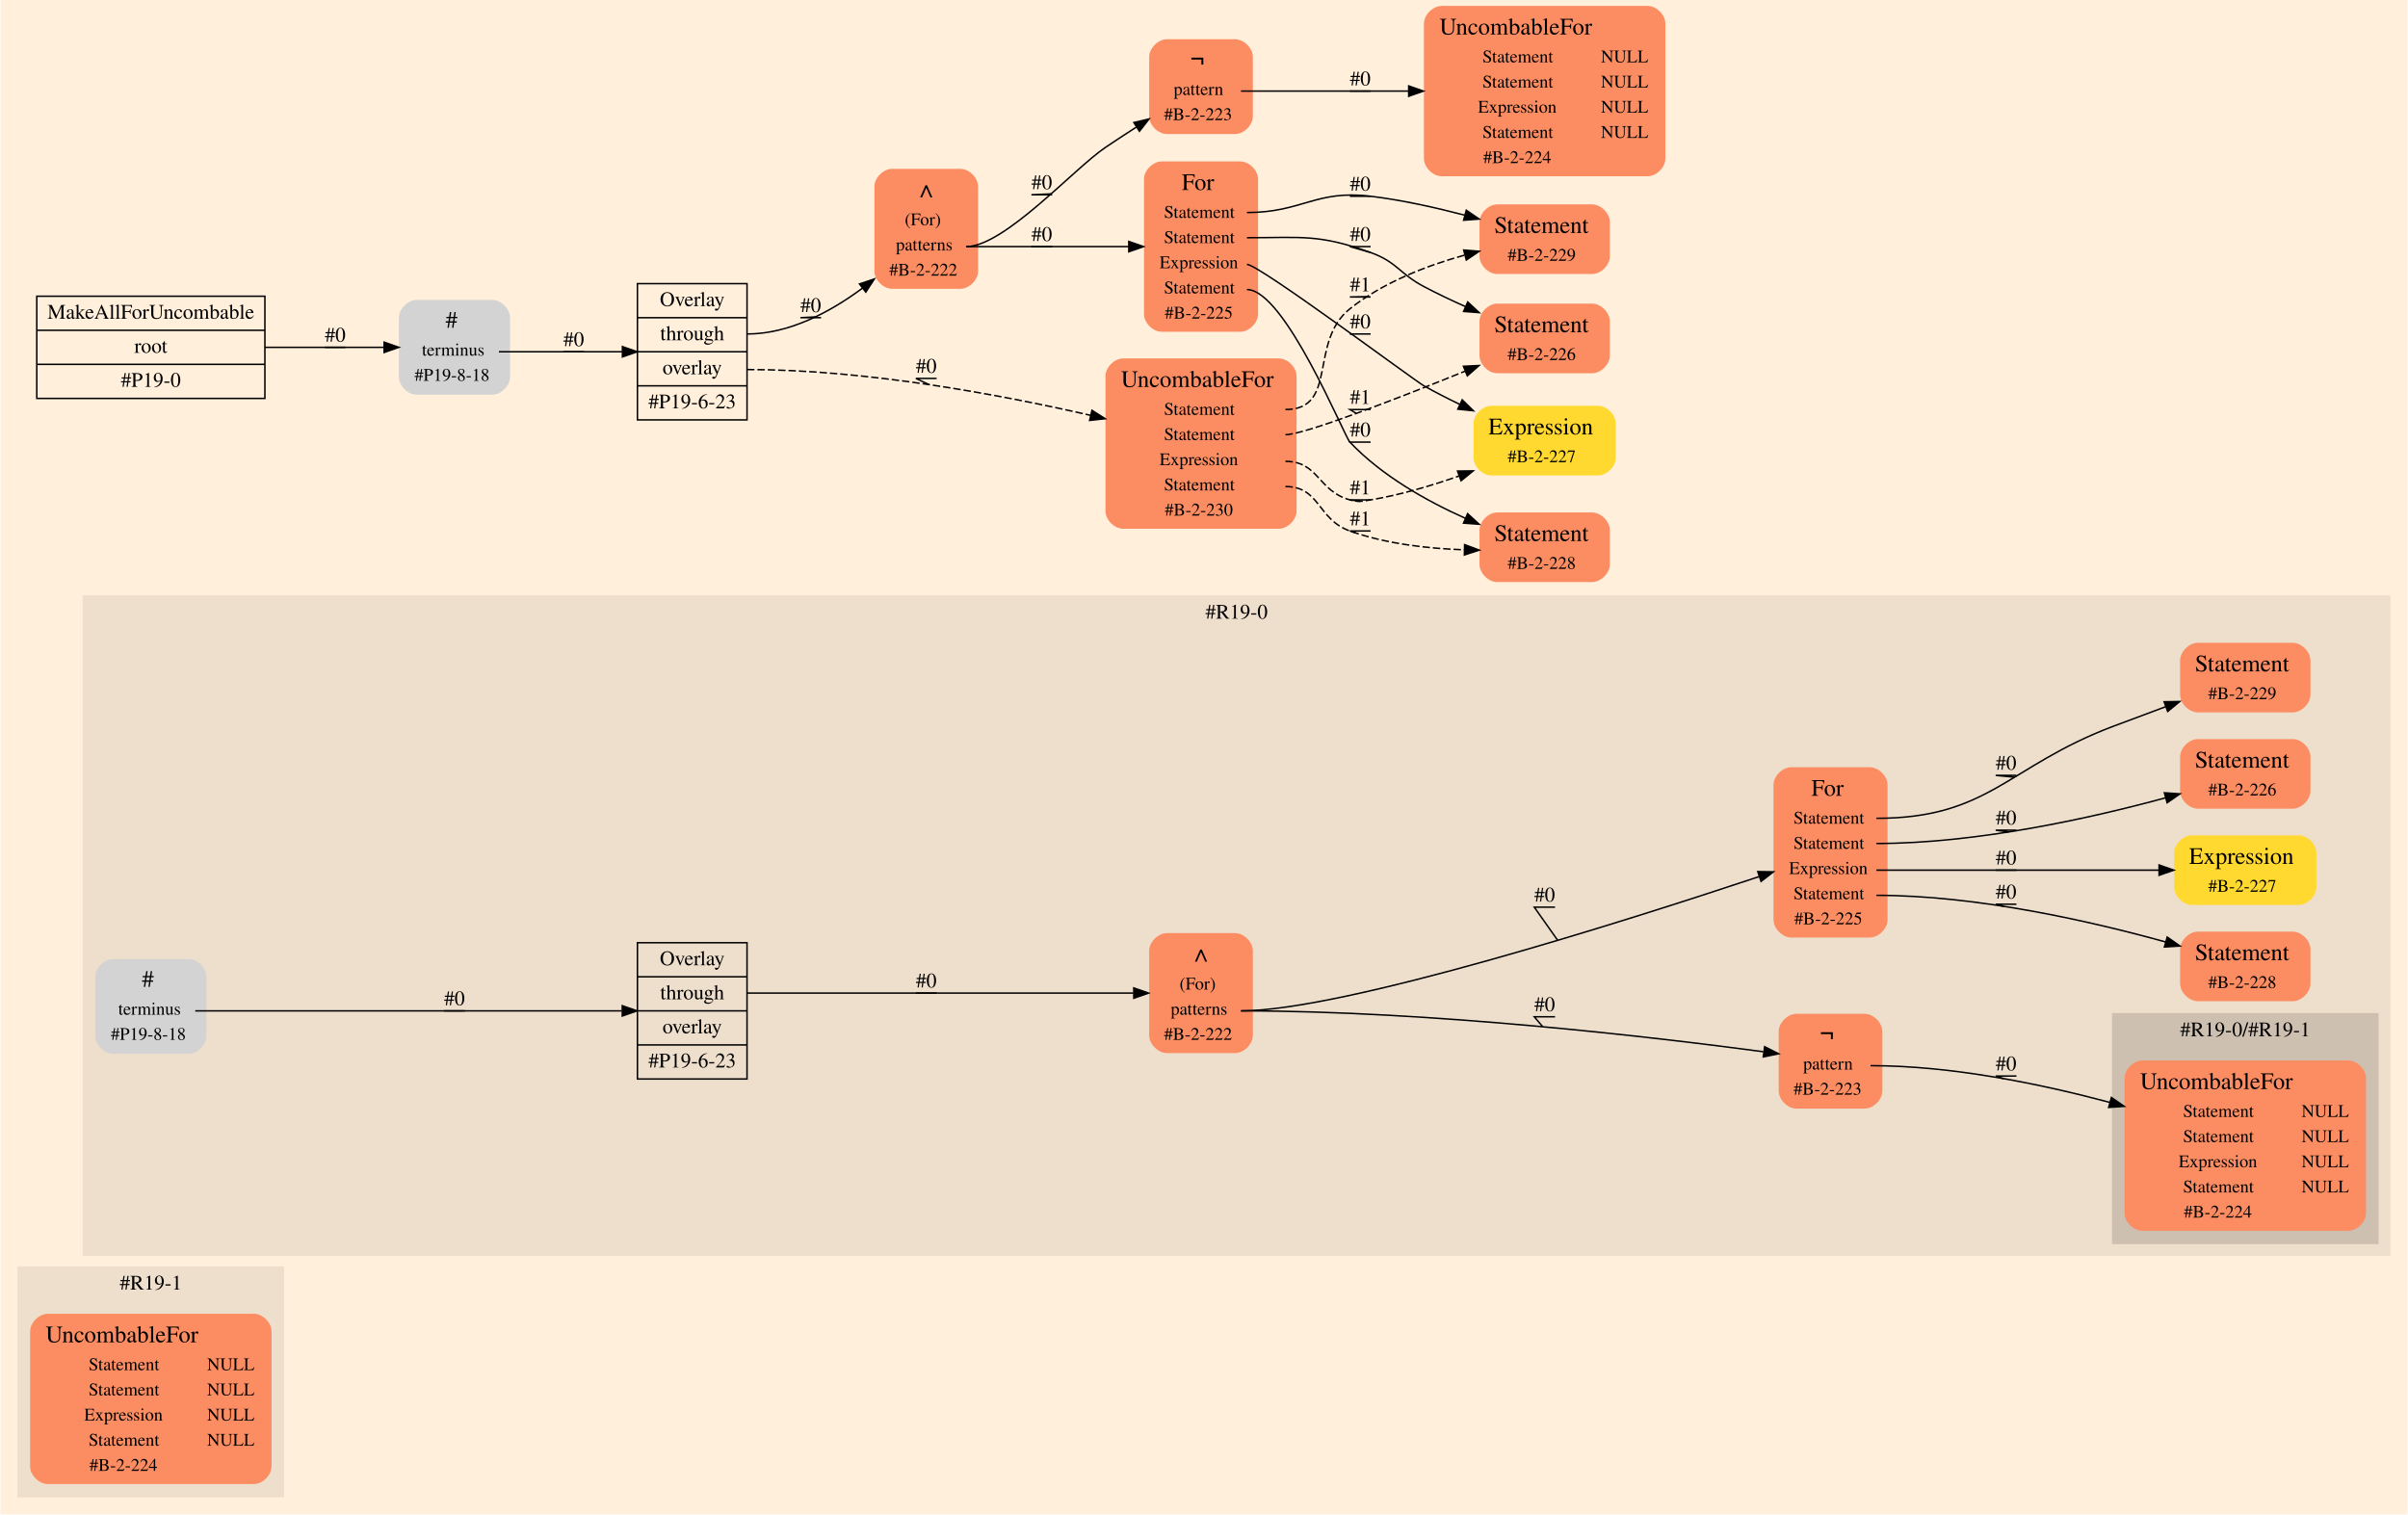
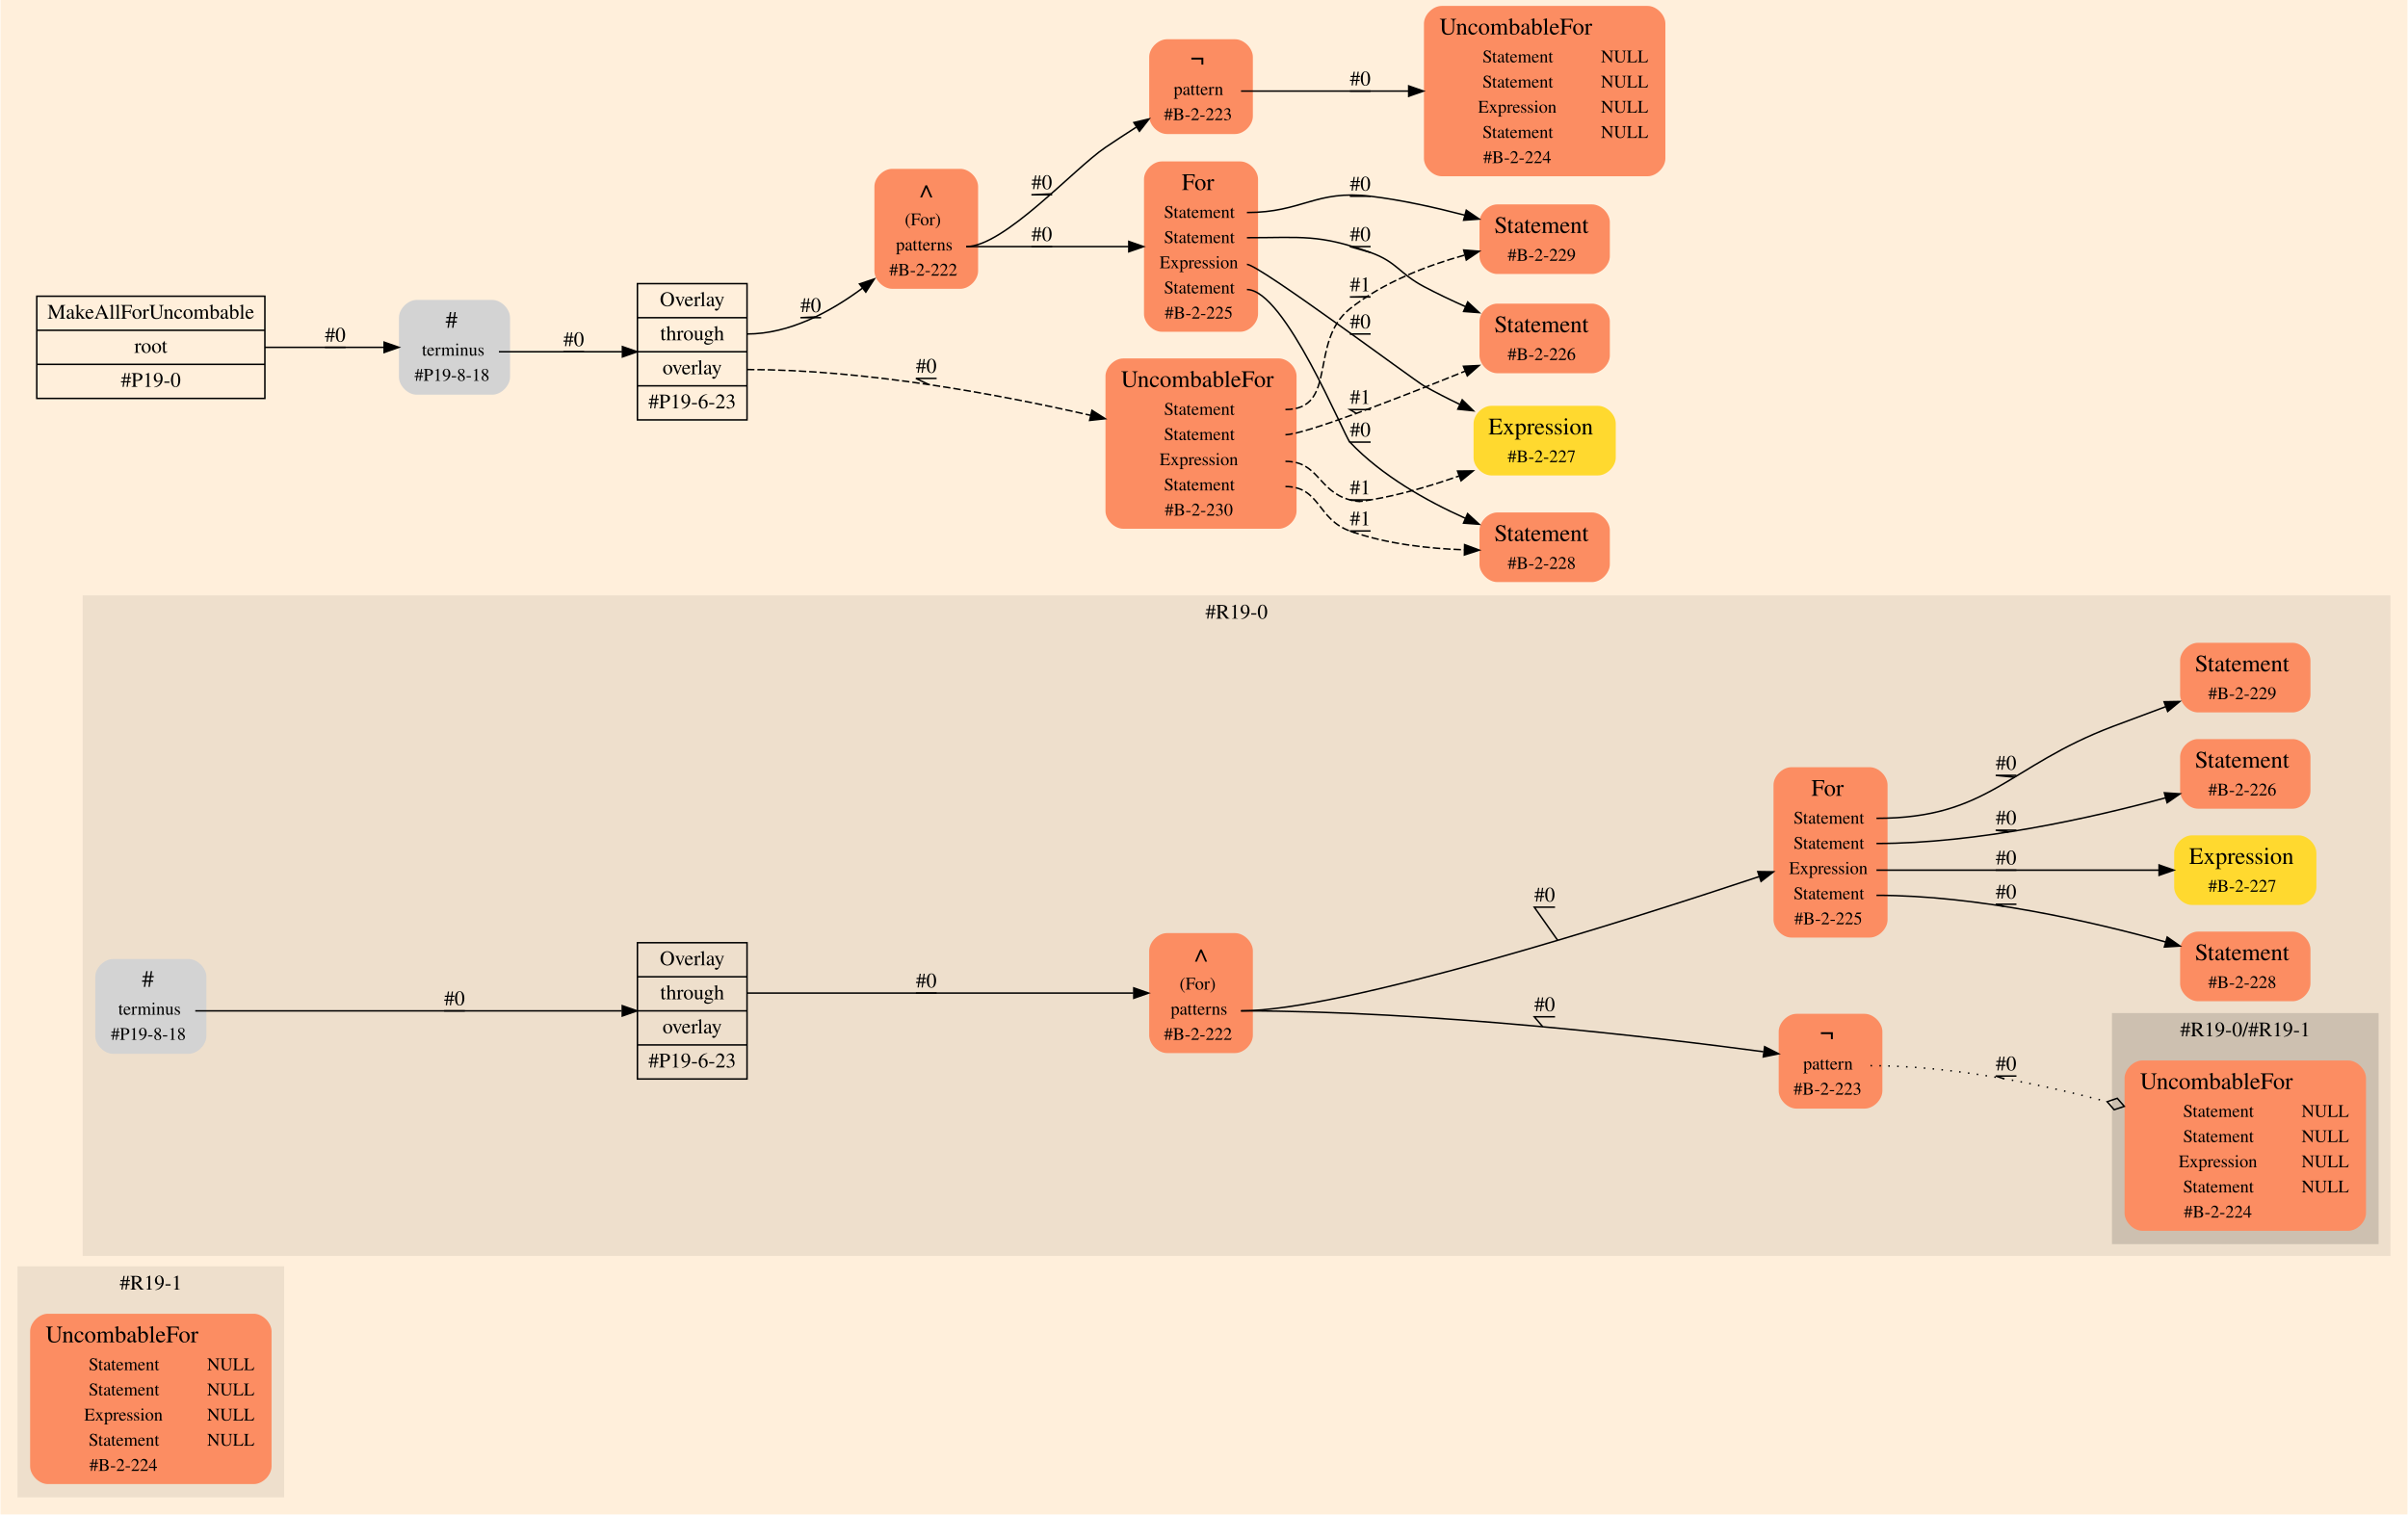
<svg xmlns="http://www.w3.org/2000/svg" width="1008pt" height="634pt" viewBox="0.00 0.00 1008.00 634.26">
  <g id="graph0" class="graph" transform="scale(.6203 .6203) rotate(0) translate(4 1018.5)">
    <polygon fill="#ffefdb" stroke="transparent" points="-4,4 -4,-1018.5 1621,-1018.5 1621,4 -4,4" />
    <g id="clust1" class="cluster">
      <polygon fill="#eedfcc" stroke="#eedfcc" points="8,-8 8,-163 187,-163 187,-8 8,-8" />
      <text text-anchor="middle" x="97.5" y="-147.8" font-family="Times,serif" font-size="14.00" fill="#000000">#R19-1</text>
    </g>
    <g id="clust2" class="cluster">
      <polygon fill="#eedfcc" stroke="#eedfcc" points="52,-171 52,-616 1609,-616 1609,-171 52,-171" />
      <text text-anchor="middle" x="830.5" y="-600.8" font-family="Times,serif" font-size="14.00" fill="#000000">#R19-0</text>
    </g>
    <g id="clust3" class="cluster">
      <polygon fill="#cdc0b0" stroke="#cdc0b0" points="1422,-179 1422,-334 1601,-334 1601,-179 1422,-179" />
      <text text-anchor="middle" x="1511.5" y="-318.8" font-family="Times,serif" font-size="14.00" fill="#000000">#R19-0/#R19-1</text>
    </g>
    <g id="node1" class="node">
      <path fill="#fc8d62" stroke="transparent" d="M167,-131.5C167,-131.5 28,-131.5 28,-131.5 22,-131.5 16,-125.5 16,-119.5 16,-119.5 16,-28.5 16,-28.5 16,-22.5 22,-16.5 28,-16.5 28,-16.5 167,-16.5 167,-16.5 173,-16.5 179,-22.5 179,-28.5 179,-28.5 179,-119.5 179,-119.5 179,-125.5 173,-131.5 167,-131.5" />
      <text text-anchor="start" x="26.5" y="-112.2" font-family="Times,serif" font-size="16.00" fill="#000000">UncombableFor</text>
      <text text-anchor="start" x="55.5" y="-93.4" font-family="Times,serif" font-size="12.00" fill="#000000">Statement</text>
      <text text-anchor="start" x="135.5" y="-93.4" font-family="Times,serif" font-size="12.00" fill="#000000">NULL</text>
      <text text-anchor="start" x="55.5" y="-76.4" font-family="Times,serif" font-size="12.00" fill="#000000">Statement</text>
      <text text-anchor="start" x="135.5" y="-76.4" font-family="Times,serif" font-size="12.00" fill="#000000">NULL</text>
      <text text-anchor="start" x="52.5" y="-59.4" font-family="Times,serif" font-size="12.00" fill="#000000">Expression</text>
      <text text-anchor="start" x="135.5" y="-59.4" font-family="Times,serif" font-size="12.00" fill="#000000">NULL</text>
      <text text-anchor="start" x="55.5" y="-42.4" font-family="Times,serif" font-size="12.00" fill="#000000">Statement</text>
      <text text-anchor="start" x="135.5" y="-42.4" font-family="Times,serif" font-size="12.00" fill="#000000">NULL</text>
      <text text-anchor="start" x="56" y="-25.4" font-family="Times,serif" font-size="12.00" fill="#000000">#B-2-224</text>
    </g>
    <g id="node2" class="node">
      <path fill="#ffd92f" stroke="transparent" d="M1547.5,-454.5C1547.5,-454.5 1475.5,-454.5 1475.5,-454.5 1469.5,-454.5 1463.5,-448.5 1463.5,-442.5 1463.5,-442.5 1463.5,-419.5 1463.5,-419.5 1463.5,-413.5 1469.5,-407.5 1475.5,-407.5 1475.5,-407.5 1547.5,-407.5 1547.5,-407.5 1553.5,-407.5 1559.5,-413.5 1559.5,-419.5 1559.5,-419.5 1559.5,-442.5 1559.5,-442.5 1559.5,-448.5 1553.5,-454.5 1547.5,-454.5" />
      <text text-anchor="start" x="1473.5" y="-435.2" font-family="Times,serif" font-size="16.00" fill="#000000">Expression</text>
      <text text-anchor="start" x="1486.5" y="-416.4" font-family="Times,serif" font-size="12.00" fill="#000000">#B-2-227</text>
    </g>
    <g id="node3" class="node">
      <path fill="#fc8d62" stroke="transparent" d="M1543.5,-519.5C1543.5,-519.5 1479.5,-519.5 1479.5,-519.5 1473.5,-519.5 1467.5,-513.5 1467.5,-507.5 1467.5,-507.5 1467.5,-484.5 1467.5,-484.5 1467.5,-478.5 1473.5,-472.5 1479.5,-472.5 1479.5,-472.5 1543.5,-472.5 1543.5,-472.5 1549.5,-472.5 1555.5,-478.5 1555.5,-484.5 1555.5,-484.5 1555.5,-507.5 1555.5,-507.5 1555.5,-513.5 1549.5,-519.5 1543.5,-519.5" />
      <text text-anchor="start" x="1477.5" y="-500.2" font-family="Times,serif" font-size="16.00" fill="#000000">Statement</text>
      <text text-anchor="start" x="1486.5" y="-481.4" font-family="Times,serif" font-size="12.00" fill="#000000">#B-2-226</text>
    </g>
    <g id="node4" class="node">
      <path fill="#fc8d62" stroke="transparent" d="M1543.5,-389.5C1543.5,-389.5 1479.5,-389.5 1479.5,-389.5 1473.5,-389.5 1467.5,-383.5 1467.5,-377.5 1467.5,-377.5 1467.5,-354.5 1467.5,-354.5 1467.5,-348.5 1473.5,-342.5 1479.5,-342.5 1479.5,-342.5 1543.5,-342.5 1543.5,-342.5 1549.5,-342.5 1555.5,-348.5 1555.5,-354.5 1555.5,-354.5 1555.5,-377.5 1555.5,-377.5 1555.5,-383.5 1549.5,-389.5 1543.5,-389.5" />
      <text text-anchor="start" x="1477.5" y="-370.2" font-family="Times,serif" font-size="16.00" fill="#000000">Statement</text>
      <text text-anchor="start" x="1486.5" y="-351.4" font-family="Times,serif" font-size="12.00" fill="#000000">#B-2-228</text>
    </g>
    <g id="node5" class="node">
      <path fill="#d3d3d3" stroke="transparent" d="M123,-371C123,-371 72,-371 72,-371 66,-371 60,-365 60,-359 60,-359 60,-319 60,-319 60,-313 66,-307 72,-307 72,-307 123,-307 123,-307 129,-307 135,-313 135,-319 135,-319 135,-359 135,-359 135,-365 129,-371 123,-371" />
      <text text-anchor="start" x="91.5" y="-352.2" font-family="Times,serif" font-size="16.00" fill="#000000">#</text>
      <text text-anchor="start" x="75.5" y="-333.4" font-family="Times,serif" font-size="12.00" fill="#000000">terminus</text>
      <text text-anchor="start" x="70.5" y="-316.4" font-family="Times,serif" font-size="12.00" fill="#000000">#P19-8-18</text>
    </g>
    <g id="node6" class="node">
      <polygon fill="#eedfcc" stroke="#000000" points="426,-290 426,-382 500,-382 500,-290 426,-290" />
      <text text-anchor="middle" x="463" y="-366.8" font-family="Times,serif" font-size="14.00" fill="#000000">Overlay</text>
      <polyline fill="none" stroke="#000000" points="426,-359 500,-359 " />
      <text text-anchor="middle" x="463" y="-343.8" font-family="Times,serif" font-size="14.00" fill="#000000">through</text>
      <polyline fill="none" stroke="#000000" points="426,-336 500,-336 " />
      <text text-anchor="middle" x="463" y="-320.8" font-family="Times,serif" font-size="14.00" fill="#000000">overlay</text>
      <polyline fill="none" stroke="#000000" points="426,-313 500,-313 " />
      <text text-anchor="middle" x="463" y="-297.8" font-family="Times,serif" font-size="14.00" fill="#000000">#P19-6-23</text>
    </g>
    <g id="edge16" class="edge">
      <path fill="none" stroke="#000000" d="M127.5,-336C230.125,-336 350.409,-336 415.432,-336" />
      <polygon fill="#000000" stroke="#000000" points="415.765,-339.5 425.765,-336 415.765,-332.5 415.765,-339.5" />
      <text text-anchor="middle" x="302.5" y="-339.8" font-family="Times,serif" font-size="14.00" fill="#000000">#0</text>
      <polyline fill="none" stroke="#000000" points="309.5,-336 295.5,-336 302.714,-336 " />
    </g>
    <g id="node7" class="node">
      <path fill="#fc8d62" stroke="transparent" d="M829.5,-388.5C829.5,-388.5 783.5,-388.5 783.5,-388.5 777.5,-388.5 771.5,-382.5 771.5,-376.5 771.5,-376.5 771.5,-319.5 771.5,-319.5 771.5,-313.5 777.5,-307.5 783.5,-307.5 783.5,-307.5 829.5,-307.5 829.5,-307.5 835.5,-307.5 841.5,-313.5 841.5,-319.5 841.5,-319.5 841.5,-376.5 841.5,-376.5 841.5,-382.5 835.5,-388.5 829.5,-388.5" />
      <text text-anchor="start" x="798.5" y="-369.2" font-family="Times,serif" font-size="16.00" fill="#000000">∧</text>
      <text text-anchor="start" x="792" y="-350.4" font-family="Times,serif" font-size="12.00" fill="#000000">(For)</text>
      <text text-anchor="start" x="786" y="-333.4" font-family="Times,serif" font-size="12.00" fill="#000000">patterns</text>
      <text text-anchor="start" x="781.5" y="-316.4" font-family="Times,serif" font-size="12.00" fill="#000000">#B-2-222</text>
    </g>
    <g id="edge17" class="edge">
      <path fill="none" stroke="#000000" d="M500,-348C592.615,-348 700.972,-348 760.855,-348" />
      <polygon fill="#000000" stroke="#000000" points="761.103,-351.5 771.103,-348 761.103,-344.5 761.103,-351.5" />
      <text text-anchor="middle" x="621" y="-351.8" font-family="Times,serif" font-size="14.00" fill="#000000">#0</text>
      <polyline fill="none" stroke="#000000" points="628,-348 614,-348 621.353,-348 " />
    </g>
    <g id="node8" class="node">
      <path fill="#fc8d62" stroke="transparent" d="M1254.5,-334C1254.5,-334 1208.5,-334 1208.5,-334 1202.5,-334 1196.5,-328 1196.5,-322 1196.5,-322 1196.5,-282 1196.5,-282 1196.5,-276 1202.5,-270 1208.5,-270 1208.5,-270 1254.5,-270 1254.5,-270 1260.5,-270 1266.5,-276 1266.5,-282 1266.5,-282 1266.5,-322 1266.5,-322 1266.5,-328 1260.5,-334 1254.5,-334" />
      <text text-anchor="start" x="1224.5" y="-315.2" font-family="Times,serif" font-size="16.00" fill="#000000">¬</text>
      <text text-anchor="start" x="1213" y="-296.4" font-family="Times,serif" font-size="12.00" fill="#000000">pattern</text>
      <text text-anchor="start" x="1206.5" y="-279.4" font-family="Times,serif" font-size="12.00" fill="#000000">#B-2-223</text>
    </g>
    <g id="edge18" class="edge">
      <path fill="none" stroke="#000000" d="M833.5,-336C961.73,-336 1112.36,-318.262 1186.132,-308.41" />
      <polygon fill="#000000" stroke="#000000" points="1187.006,-311.824 1196.447,-307.017 1186.069,-304.887 1187.006,-311.824" />
      <text text-anchor="middle" x="1038.5" y="-335.8" font-family="Times,serif" font-size="14.00" fill="#000000">#0</text>
      <polyline fill="none" stroke="#000000" points="1045.5,-332 1031.5,-332 1037.212,-325.264 " />
    </g>
    <g id="node10" class="node">
      <path fill="#fc8d62" stroke="transparent" d="M1258,-500.5C1258,-500.5 1205,-500.5 1205,-500.5 1199,-500.5 1193,-494.5 1193,-488.5 1193,-488.5 1193,-397.5 1193,-397.5 1193,-391.5 1199,-385.5 1205,-385.5 1205,-385.5 1258,-385.5 1258,-385.5 1264,-385.5 1270,-391.5 1270,-397.5 1270,-397.5 1270,-488.5 1270,-488.5 1270,-494.5 1264,-500.5 1258,-500.5" />
      <text text-anchor="start" x="1218.5" y="-481.2" font-family="Times,serif" font-size="16.00" fill="#000000">For</text>
      <text text-anchor="start" x="1206.5" y="-462.4" font-family="Times,serif" font-size="12.00" fill="#000000">Statement</text>
      <text text-anchor="start" x="1206.5" y="-445.4" font-family="Times,serif" font-size="12.00" fill="#000000">Statement</text>
      <text text-anchor="start" x="1203.5" y="-428.4" font-family="Times,serif" font-size="12.00" fill="#000000">Expression</text>
      <text text-anchor="start" x="1206.5" y="-411.4" font-family="Times,serif" font-size="12.00" fill="#000000">Statement</text>
      <text text-anchor="start" x="1207" y="-394.4" font-family="Times,serif" font-size="12.00" fill="#000000">#B-2-225</text>
    </g>
    <g id="edge19" class="edge">
      <path fill="none" stroke="#000000" d="M833.5,-336C902.465,-336 1093.248,-396.673 1183.28,-426.644" />
      <polygon fill="#000000" stroke="#000000" points="1182.375,-430.031 1192.969,-429.88 1184.593,-423.392 1182.375,-430.031" />
      <text text-anchor="middle" x="1038.5" y="-409.8" font-family="Times,serif" font-size="14.00" fill="#000000">#0</text>
      <polyline fill="none" stroke="#000000" points="1045.5,-406 1031.5,-406 1047.288,-383.618 " />
    </g>
    <g id="node11" class="node">
      <path fill="#fc8d62" stroke="transparent" d="M1581,-302.5C1581,-302.5 1442,-302.5 1442,-302.5 1436,-302.5 1430,-296.5 1430,-290.5 1430,-290.5 1430,-199.5 1430,-199.5 1430,-193.5 1436,-187.5 1442,-187.5 1442,-187.5 1581,-187.5 1581,-187.5 1587,-187.5 1593,-193.5 1593,-199.5 1593,-199.5 1593,-290.5 1593,-290.5 1593,-296.5 1587,-302.5 1581,-302.5" />
      <text text-anchor="start" x="1440.5" y="-283.2" font-family="Times,serif" font-size="16.00" fill="#000000">UncombableFor</text>
      <text text-anchor="start" x="1469.5" y="-264.4" font-family="Times,serif" font-size="12.00" fill="#000000">Statement</text>
      <text text-anchor="start" x="1549.5" y="-264.4" font-family="Times,serif" font-size="12.00" fill="#000000">NULL</text>
      <text text-anchor="start" x="1469.5" y="-247.4" font-family="Times,serif" font-size="12.00" fill="#000000">Statement</text>
      <text text-anchor="start" x="1549.5" y="-247.4" font-family="Times,serif" font-size="12.00" fill="#000000">NULL</text>
      <text text-anchor="start" x="1466.5" y="-230.4" font-family="Times,serif" font-size="12.00" fill="#000000">Expression</text>
      <text text-anchor="start" x="1549.5" y="-230.4" font-family="Times,serif" font-size="12.00" fill="#000000">NULL</text>
      <text text-anchor="start" x="1469.5" y="-213.4" font-family="Times,serif" font-size="12.00" fill="#000000">Statement</text>
      <text text-anchor="start" x="1549.5" y="-213.4" font-family="Times,serif" font-size="12.00" fill="#000000">NULL</text>
      <text text-anchor="start" x="1470" y="-196.4" font-family="Times,serif" font-size="12.00" fill="#000000">#B-2-224</text>
    </g>
    <g id="edge20" class="edge">
-       <path fill="none" stroke="#000000" d="M1258.5,-299C1312.914,-299 1372.489,-286.906 1420.153,-274.164" />
-       <polygon fill="#000000" stroke="#000000" points="1421.102,-277.533 1429.829,-271.525 1419.26,-270.78 1421.102,-277.533" />
+       <path fill="none" stroke="#000000" stroke-dasharray="1,5" d="M1258.5,-299C1312.118,-299 1370.748,-287.257 1418.055,-274.722" />
+       <polygon fill="none" stroke="#000000" points="1418.248,-274.67 1422.99,-269.238 1429.829,-271.525 1425.087,-276.958 1418.248,-274.67" />
      <text text-anchor="middle" x="1350" y="-295.8" font-family="Times,serif" font-size="14.00" fill="#000000">#0</text>
-       <polyline fill="none" stroke="#000000" points="1357,-292 1343,-292 1348.322,-290.25 " />
+       <polyline fill="none" stroke="#000000" points="1357,-292 1343,-292 1348.293,-290.255 " />
    </g>
    <g id="node9" class="node">
      <path fill="#fc8d62" stroke="transparent" d="M1543.5,-584.5C1543.5,-584.5 1479.5,-584.5 1479.5,-584.5 1473.5,-584.5 1467.5,-578.5 1467.5,-572.5 1467.5,-572.5 1467.5,-549.5 1467.5,-549.5 1467.5,-543.5 1473.5,-537.5 1479.5,-537.5 1479.5,-537.5 1543.5,-537.5 1543.5,-537.5 1549.5,-537.5 1555.5,-543.5 1555.5,-549.5 1555.5,-549.5 1555.5,-572.5 1555.5,-572.5 1555.5,-578.5 1549.5,-584.5 1543.5,-584.5" />
      <text text-anchor="start" x="1477.5" y="-565.2" font-family="Times,serif" font-size="16.00" fill="#000000">Statement</text>
      <text text-anchor="start" x="1486.5" y="-546.4" font-family="Times,serif" font-size="12.00" fill="#000000">#B-2-229</text>
    </g>
    <g id="edge23" class="edge">
      <path fill="none" stroke="#000000" d="M1262.5,-431C1327.815,-431 1402.768,-431 1453.23,-431" />
      <polygon fill="#000000" stroke="#000000" points="1453.3,-434.5 1463.3,-431 1453.3,-427.5 1453.3,-434.5" />
      <text text-anchor="middle" x="1350" y="-434.8" font-family="Times,serif" font-size="14.00" fill="#000000">#0</text>
      <polyline fill="none" stroke="#000000" points="1357,-431 1343,-431 1350.114,-431 " />
    </g>
    <g id="edge22" class="edge">
      <path fill="none" stroke="#000000" d="M1262.5,-449C1330.757,-449 1407.742,-466.265 1457.801,-479.866" />
      <polygon fill="#000000" stroke="#000000" points="1456.872,-483.241 1467.444,-482.532 1458.738,-476.494 1456.872,-483.241" />
      <text text-anchor="middle" x="1350" y="-461.8" font-family="Times,serif" font-size="14.00" fill="#000000">#0</text>
      <polyline fill="none" stroke="#000000" points="1357,-458 1343,-458 1351.682,-456.774 " />
    </g>
    <g id="edge24" class="edge">
      <path fill="none" stroke="#000000" d="M1262.5,-414C1330.808,-414 1407.781,-396.368 1457.825,-382.477" />
      <polygon fill="#000000" stroke="#000000" points="1458.791,-385.841 1467.464,-379.755 1456.889,-379.104 1458.791,-385.841" />
      <text text-anchor="middle" x="1350" y="-411.8" font-family="Times,serif" font-size="14.00" fill="#000000">#0</text>
      <polyline fill="none" stroke="#000000" points="1357,-408 1343,-408 1348.468,-406.576 " />
    </g>
    <g id="edge21" class="edge">
      <path fill="none" stroke="#000000" d="M1262.5,-466C1338.556,-466 1350.873,-501.065 1422,-528 1433.495,-532.353 1445.847,-536.955 1457.593,-541.297" />
      <polygon fill="#000000" stroke="#000000" points="1456.693,-544.695 1467.286,-544.872 1459.115,-538.128 1456.693,-544.695" />
      <text text-anchor="middle" x="1350" y="-498.8" font-family="Times,serif" font-size="14.00" fill="#000000">#0</text>
      <polyline fill="none" stroke="#000000" points="1357,-495 1343,-495 1355.705,-493.735 " />
    </g>
    <g id="node12" class="node">
      <polygon fill="#ffefdb" stroke="#000000" points="20.5,-749.5 20.5,-818.5 174.5,-818.5 174.5,-749.5 20.5,-749.5" />
      <text text-anchor="middle" x="97.5" y="-803.3" font-family="Times,serif" font-size="14.00" fill="#000000">MakeAllForUncombable</text>
      <polyline fill="none" stroke="#000000" points="20.5,-795.5 174.5,-795.5 " />
      <text text-anchor="middle" x="97.5" y="-780.3" font-family="Times,serif" font-size="14.00" fill="#000000">root</text>
      <polyline fill="none" stroke="#000000" points="20.5,-772.5 174.5,-772.5 " />
      <text text-anchor="middle" x="97.5" y="-757.3" font-family="Times,serif" font-size="14.00" fill="#000000">#P19-0</text>
    </g>
    <g id="node13" class="node">
      <path fill="#d3d3d3" stroke="transparent" d="M328,-816C328,-816 277,-816 277,-816 271,-816 265,-810 265,-804 265,-804 265,-764 265,-764 265,-758 271,-752 277,-752 277,-752 328,-752 328,-752 334,-752 340,-758 340,-764 340,-764 340,-804 340,-804 340,-810 334,-816 328,-816" />
      <text text-anchor="start" x="296.5" y="-797.2" font-family="Times,serif" font-size="16.00" fill="#000000">#</text>
      <text text-anchor="start" x="280.5" y="-778.4" font-family="Times,serif" font-size="12.00" fill="#000000">terminus</text>
      <text text-anchor="start" x="275.5" y="-761.4" font-family="Times,serif" font-size="12.00" fill="#000000">#P19-8-18</text>
    </g>
    <g id="edge1" class="edge">
      <path fill="none" stroke="#000000" d="M174.5,-784C201.02,-784 230.631,-784 254.687,-784" />
      <polygon fill="#000000" stroke="#000000" points="254.974,-787.5 264.974,-784 254.974,-780.5 254.974,-787.5" />
      <text text-anchor="middle" x="222" y="-787.8" font-family="Times,serif" font-size="14.00" fill="#000000">#0</text>
      <polyline fill="none" stroke="#000000" points="229,-784 215,-784 221.924,-784 " />
    </g>
    <g id="node14" class="node">
      <polygon fill="#ffefdb" stroke="#000000" points="426,-735 426,-827 500,-827 500,-735 426,-735" />
      <text text-anchor="middle" x="463" y="-811.8" font-family="Times,serif" font-size="14.00" fill="#000000">Overlay</text>
      <polyline fill="none" stroke="#000000" points="426,-804 500,-804 " />
      <text text-anchor="middle" x="463" y="-788.8" font-family="Times,serif" font-size="14.00" fill="#000000">through</text>
      <polyline fill="none" stroke="#000000" points="426,-781 500,-781 " />
      <text text-anchor="middle" x="463" y="-765.8" font-family="Times,serif" font-size="14.00" fill="#000000">overlay</text>
      <polyline fill="none" stroke="#000000" points="426,-758 500,-758 " />
      <text text-anchor="middle" x="463" y="-742.8" font-family="Times,serif" font-size="14.00" fill="#000000">#P19-6-23</text>
    </g>
    <g id="edge2" class="edge">
      <path fill="none" stroke="#000000" d="M332.5,-781C360.056,-781 390.884,-781 415.656,-781" />
      <polygon fill="#000000" stroke="#000000" points="415.875,-784.5 425.875,-781 415.874,-777.5 415.875,-784.5" />
      <text text-anchor="middle" x="383" y="-784.8" font-family="Times,serif" font-size="14.00" fill="#000000">#0</text>
      <polyline fill="none" stroke="#000000" points="390,-781 376,-781 383.092,-781 " />
    </g>
    <g id="node15" class="node">
      <path fill="#fc8d62" stroke="transparent" d="M644,-904.5C644,-904.5 598,-904.5 598,-904.5 592,-904.5 586,-898.5 586,-892.5 586,-892.5 586,-835.5 586,-835.5 586,-829.5 592,-823.5 598,-823.5 598,-823.5 644,-823.5 644,-823.5 650,-823.5 656,-829.5 656,-835.5 656,-835.5 656,-892.5 656,-892.5 656,-898.5 650,-904.5 644,-904.5" />
      <text text-anchor="start" x="613" y="-885.2" font-family="Times,serif" font-size="16.00" fill="#000000">∧</text>
      <text text-anchor="start" x="606.5" y="-866.4" font-family="Times,serif" font-size="12.00" fill="#000000">(For)</text>
      <text text-anchor="start" x="600.5" y="-849.4" font-family="Times,serif" font-size="12.00" fill="#000000">patterns</text>
      <text text-anchor="start" x="596" y="-832.4" font-family="Times,serif" font-size="12.00" fill="#000000">#B-2-222</text>
    </g>
    <g id="edge3" class="edge">
      <path fill="none" stroke="#000000" d="M500,-793C528.508,-793 556.242,-807.842 577.95,-823.955" />
      <polygon fill="#000000" stroke="#000000" points="575.916,-826.806 585.964,-830.163 580.203,-821.272 575.916,-826.806" />
      <text text-anchor="middle" x="543" y="-807.8" font-family="Times,serif" font-size="14.00" fill="#000000">#0</text>
      <polyline fill="none" stroke="#000000" points="550,-804 536,-804 546.134,-804.528 " />
    </g>
    <g id="node23" class="node">
      <path fill="#fc8d62" stroke="transparent" d="M859,-776.5C859,-776.5 754,-776.5 754,-776.5 748,-776.5 742,-770.5 742,-764.5 742,-764.5 742,-673.5 742,-673.5 742,-667.5 748,-661.5 754,-661.5 754,-661.5 859,-661.5 859,-661.5 865,-661.5 871,-667.5 871,-673.5 871,-673.5 871,-764.5 871,-764.5 871,-770.5 865,-776.5 859,-776.5" />
      <text text-anchor="start" x="752.5" y="-757.2" font-family="Times,serif" font-size="16.00" fill="#000000">UncombableFor</text>
      <text text-anchor="start" x="781.5" y="-738.4" font-family="Times,serif" font-size="12.00" fill="#000000">Statement</text>
      <text text-anchor="start" x="781.5" y="-721.4" font-family="Times,serif" font-size="12.00" fill="#000000">Statement</text>
      <text text-anchor="start" x="778.5" y="-704.4" font-family="Times,serif" font-size="12.00" fill="#000000">Expression</text>
      <text text-anchor="start" x="781.5" y="-687.4" font-family="Times,serif" font-size="12.00" fill="#000000">Statement</text>
      <text text-anchor="start" x="782" y="-670.4" font-family="Times,serif" font-size="12.00" fill="#000000">#B-2-230</text>
    </g>
    <g id="edge4" class="edge">
      <path fill="none" stroke="#000000" stroke-dasharray="5,2" d="M500,-769C579.928,-769 670.068,-752.233 731.79,-738.118" />
      <polygon fill="#000000" stroke="#000000" points="732.877,-741.458 741.827,-735.788 731.294,-734.64 732.877,-741.458" />
      <text text-anchor="middle" x="621" y="-766.8" font-family="Times,serif" font-size="14.00" fill="#000000">#0</text>
      <polyline fill="none" stroke="#000000" points="628,-763 614,-763 622.781,-758.843 " />
    </g>
    <g id="node16" class="node">
      <path fill="#fc8d62" stroke="transparent" d="M829.5,-992C829.5,-992 783.5,-992 783.5,-992 777.5,-992 771.5,-986 771.5,-980 771.5,-980 771.5,-940 771.5,-940 771.5,-934 777.5,-928 783.5,-928 783.5,-928 829.5,-928 829.5,-928 835.5,-928 841.5,-934 841.5,-940 841.5,-940 841.5,-980 841.5,-980 841.5,-986 835.5,-992 829.5,-992" />
      <text text-anchor="start" x="799.5" y="-973.2" font-family="Times,serif" font-size="16.00" fill="#000000">¬</text>
      <text text-anchor="start" x="788" y="-954.4" font-family="Times,serif" font-size="12.00" fill="#000000">pattern</text>
      <text text-anchor="start" x="781.5" y="-937.4" font-family="Times,serif" font-size="12.00" fill="#000000">#B-2-223</text>
    </g>
    <g id="edge5" class="edge">
      <path fill="none" stroke="#000000" d="M648,-852C673.652,-852 720.724,-904.67 742,-919 748.655,-923.482 755.764,-928.134 762.743,-932.626" />
      <polygon fill="#000000" stroke="#000000" points="761.157,-935.767 771.468,-938.206 764.928,-929.87 761.157,-935.767" />
      <text text-anchor="middle" x="699" y="-890.8" font-family="Times,serif" font-size="14.00" fill="#000000">#0</text>
      <polyline fill="none" stroke="#000000" points="706,-887 692,-887 705.25,-887.583 " />
    </g>
    <g id="node18" class="node">
      <path fill="#fc8d62" stroke="transparent" d="M833,-909.5C833,-909.5 780,-909.5 780,-909.5 774,-909.5 768,-903.5 768,-897.5 768,-897.5 768,-806.5 768,-806.5 768,-800.5 774,-794.5 780,-794.5 780,-794.5 833,-794.5 833,-794.5 839,-794.5 845,-800.5 845,-806.5 845,-806.5 845,-897.5 845,-897.5 845,-903.5 839,-909.5 833,-909.5" />
      <text text-anchor="start" x="793.5" y="-890.2" font-family="Times,serif" font-size="16.00" fill="#000000">For</text>
      <text text-anchor="start" x="781.5" y="-871.4" font-family="Times,serif" font-size="12.00" fill="#000000">Statement</text>
      <text text-anchor="start" x="781.5" y="-854.4" font-family="Times,serif" font-size="12.00" fill="#000000">Statement</text>
      <text text-anchor="start" x="778.5" y="-837.4" font-family="Times,serif" font-size="12.00" fill="#000000">Expression</text>
      <text text-anchor="start" x="781.5" y="-820.4" font-family="Times,serif" font-size="12.00" fill="#000000">Statement</text>
      <text text-anchor="start" x="782" y="-803.4" font-family="Times,serif" font-size="12.00" fill="#000000">#B-2-225</text>
    </g>
    <g id="edge6" class="edge">
      <path fill="none" stroke="#000000" d="M648,-852C684.713,-852 726.21,-852 757.532,-852" />
      <polygon fill="#000000" stroke="#000000" points="757.743,-855.5 767.743,-852 757.743,-848.5 757.743,-855.5" />
      <text text-anchor="middle" x="699" y="-855.8" font-family="Times,serif" font-size="14.00" fill="#000000">#0</text>
      <polyline fill="none" stroke="#000000" points="706,-852 692,-852 699.016,-852 " />
    </g>
    <g id="node17" class="node">
      <path fill="#fc8d62" stroke="transparent" d="M1108,-1014.5C1108,-1014.5 969,-1014.5 969,-1014.5 963,-1014.5 957,-1008.5 957,-1002.5 957,-1002.5 957,-911.5 957,-911.5 957,-905.5 963,-899.5 969,-899.5 969,-899.5 1108,-899.5 1108,-899.5 1114,-899.5 1120,-905.5 1120,-911.5 1120,-911.5 1120,-1002.5 1120,-1002.5 1120,-1008.5 1114,-1014.5 1108,-1014.5" />
      <text text-anchor="start" x="967.5" y="-995.2" font-family="Times,serif" font-size="16.00" fill="#000000">UncombableFor</text>
      <text text-anchor="start" x="996.5" y="-976.4" font-family="Times,serif" font-size="12.00" fill="#000000">Statement</text>
      <text text-anchor="start" x="1076.5" y="-976.4" font-family="Times,serif" font-size="12.00" fill="#000000">NULL</text>
      <text text-anchor="start" x="996.5" y="-959.4" font-family="Times,serif" font-size="12.00" fill="#000000">Statement</text>
      <text text-anchor="start" x="1076.5" y="-959.4" font-family="Times,serif" font-size="12.00" fill="#000000">NULL</text>
      <text text-anchor="start" x="993.5" y="-942.4" font-family="Times,serif" font-size="12.00" fill="#000000">Expression</text>
      <text text-anchor="start" x="1076.5" y="-942.4" font-family="Times,serif" font-size="12.00" fill="#000000">NULL</text>
      <text text-anchor="start" x="996.5" y="-925.4" font-family="Times,serif" font-size="12.00" fill="#000000">Statement</text>
      <text text-anchor="start" x="1076.5" y="-925.4" font-family="Times,serif" font-size="12.00" fill="#000000">NULL</text>
      <text text-anchor="start" x="997" y="-908.4" font-family="Times,serif" font-size="12.00" fill="#000000">#B-2-224</text>
    </g>
    <g id="edge7" class="edge">
      <path fill="none" stroke="#000000" d="M833.5,-957C870.428,-957 911.097,-957 946.409,-957" />
      <polygon fill="#000000" stroke="#000000" points="946.701,-960.5 956.701,-957 946.701,-953.5 946.701,-960.5" />
      <text text-anchor="middle" x="914" y="-960.8" font-family="Times,serif" font-size="14.00" fill="#000000">#0</text>
      <polyline fill="none" stroke="#000000" points="921,-957 907,-957 914.222,-957 " />
    </g>
    <g id="node19" class="node">
      <path fill="#fc8d62" stroke="transparent" d="M1070.5,-880.5C1070.5,-880.5 1006.5,-880.5 1006.5,-880.5 1000.5,-880.5 994.5,-874.5 994.5,-868.5 994.5,-868.5 994.5,-845.5 994.5,-845.5 994.5,-839.5 1000.5,-833.5 1006.5,-833.5 1006.5,-833.5 1070.5,-833.5 1070.5,-833.5 1076.5,-833.5 1082.5,-839.5 1082.5,-845.5 1082.5,-845.5 1082.5,-868.5 1082.5,-868.5 1082.5,-874.5 1076.5,-880.5 1070.5,-880.5" />
      <text text-anchor="start" x="1004.5" y="-861.2" font-family="Times,serif" font-size="16.00" fill="#000000">Statement</text>
      <text text-anchor="start" x="1013.5" y="-842.4" font-family="Times,serif" font-size="12.00" fill="#000000">#B-2-229</text>
    </g>
    <g id="edge8" class="edge">
      <path fill="none" stroke="#000000" d="M837.5,-875C874.932,-875 883.842,-890.518 921,-886 942.055,-883.44 964.775,-878.39 984.573,-873.211" />
      <polygon fill="#000000" stroke="#000000" points="985.587,-876.563 994.335,-870.587 983.769,-869.803 985.587,-876.563" />
      <text text-anchor="middle" x="914" y="-889.8" font-family="Times,serif" font-size="14.00" fill="#000000">#0</text>
      <polyline fill="none" stroke="#000000" points="921,-886 907,-886 921.031,-885.996 " />
    </g>
    <g id="node20" class="node">
      <path fill="#fc8d62" stroke="transparent" d="M1070.5,-813.5C1070.5,-813.5 1006.5,-813.5 1006.5,-813.5 1000.5,-813.5 994.5,-807.5 994.5,-801.5 994.5,-801.5 994.5,-778.5 994.5,-778.5 994.5,-772.5 1000.5,-766.5 1006.5,-766.5 1006.5,-766.5 1070.5,-766.5 1070.5,-766.5 1076.5,-766.5 1082.5,-772.5 1082.5,-778.5 1082.5,-778.5 1082.5,-801.5 1082.5,-801.5 1082.5,-807.5 1076.5,-813.5 1070.5,-813.5" />
      <text text-anchor="start" x="1004.5" y="-794.2" font-family="Times,serif" font-size="16.00" fill="#000000">Statement</text>
      <text text-anchor="start" x="1013.5" y="-775.4" font-family="Times,serif" font-size="12.00" fill="#000000">#B-2-226</text>
    </g>
    <g id="edge9" class="edge">
      <path fill="none" stroke="#000000" d="M837.5,-858C874.876,-858 885.812,-860.6 921,-848 938.875,-841.599 940.221,-833.887 957,-825 965.879,-820.297 975.527,-815.718 984.974,-811.505" />
      <polygon fill="#000000" stroke="#000000" points="986.556,-814.633 994.319,-807.423 983.754,-808.218 986.556,-814.633" />
      <text text-anchor="middle" x="914" y="-855.8" font-family="Times,serif" font-size="14.00" fill="#000000">#0</text>
      <polyline fill="none" stroke="#000000" points="921,-852 907,-852 921.013,-847.995 " />
    </g>
    <g id="node21" class="node">
      <path fill="#ffd92f" stroke="transparent" d="M1074.5,-744.5C1074.5,-744.5 1002.5,-744.5 1002.5,-744.5 996.5,-744.5 990.5,-738.5 990.5,-732.5 990.5,-732.5 990.5,-709.5 990.5,-709.5 990.5,-703.5 996.5,-697.5 1002.5,-697.5 1002.5,-697.5 1074.5,-697.5 1074.5,-697.5 1080.5,-697.5 1086.5,-703.5 1086.5,-709.5 1086.5,-709.5 1086.5,-732.5 1086.5,-732.5 1086.5,-738.5 1080.5,-744.5 1074.5,-744.5" />
      <text text-anchor="start" x="1000.5" y="-725.2" font-family="Times,serif" font-size="16.00" fill="#000000">Expression</text>
      <text text-anchor="start" x="1013.5" y="-706.4" font-family="Times,serif" font-size="12.00" fill="#000000">#B-2-227</text>
    </g>
    <g id="edge10" class="edge">
      <path fill="none" stroke="#000000" d="M837.5,-840C845.552,-840 949.988,-761.957 957,-758 964.669,-753.672 972.937,-749.447 981.163,-745.491" />
      <polygon fill="#000000" stroke="#000000" points="982.837,-748.572 990.397,-741.149 979.858,-742.237 982.837,-748.572" />
      <text text-anchor="middle" x="914" y="-796.8" font-family="Times,serif" font-size="14.00" fill="#000000">#0</text>
      <polyline fill="none" stroke="#000000" points="921,-793 907,-793 908.407,-792.764 " />
    </g>
    <g id="node22" class="node">
      <path fill="#fc8d62" stroke="transparent" d="M1070.5,-672.5C1070.5,-672.5 1006.5,-672.5 1006.5,-672.5 1000.5,-672.5 994.5,-666.5 994.5,-660.5 994.5,-660.5 994.5,-637.5 994.5,-637.5 994.5,-631.5 1000.5,-625.5 1006.5,-625.5 1006.5,-625.5 1070.5,-625.5 1070.5,-625.5 1076.5,-625.5 1082.5,-631.5 1082.5,-637.5 1082.5,-637.5 1082.5,-660.5 1082.5,-660.5 1082.5,-666.5 1076.5,-672.5 1070.5,-672.5" />
      <text text-anchor="start" x="1004.5" y="-653.2" font-family="Times,serif" font-size="16.00" fill="#000000">Statement</text>
      <text text-anchor="start" x="1013.5" y="-634.4" font-family="Times,serif" font-size="12.00" fill="#000000">#B-2-228</text>
    </g>
    <g id="edge11" class="edge">
      <path fill="none" stroke="#000000" d="M837.5,-823C863.072,-823 903.083,-724.141 907,-720 928.436,-697.337 958.743,-680.3 984.861,-668.604" />
      <polygon fill="#000000" stroke="#000000" points="986.479,-671.718 994.269,-664.536 983.701,-665.293 986.479,-671.718" />
      <text text-anchor="middle" x="914" y="-723.8" font-family="Times,serif" font-size="14.00" fill="#000000">#0</text>
      <polyline fill="none" stroke="#000000" points="921,-720 907,-720 907.126,-719.867 " />
    </g>
    <g id="edge12" class="edge">
      <path fill="none" stroke="#000000" stroke-dasharray="5,2" d="M863.5,-742C899.377,-742 878.934,-787.651 907,-810 929.352,-827.799 958.994,-839.171 984.477,-846.261" />
      <polygon fill="#000000" stroke="#000000" points="983.817,-849.707 994.378,-848.863 985.596,-842.936 983.817,-849.707" />
      <text text-anchor="middle" x="914" y="-821.8" font-family="Times,serif" font-size="14.00" fill="#000000">#1</text>
      <polyline fill="none" stroke="#000000" points="921,-818 907,-818 918.54,-818.251 " />
    </g>
    <g id="edge13" class="edge">
      <path fill="none" stroke="#000000" stroke-dasharray="5,2" d="M863.5,-725C876.121,-725 938.174,-749.065 984.831,-767.91" />
      <polygon fill="#000000" stroke="#000000" points="983.651,-771.208 994.234,-771.721 986.281,-764.721 983.651,-771.208" />
      <text text-anchor="middle" x="914" y="-745.8" font-family="Times,serif" font-size="14.00" fill="#000000">#1</text>
      <polyline fill="none" stroke="#000000" points="921,-742 907,-742 911.369,-739.376 " />
    </g>
    <g id="edge14" class="edge">
      <path fill="none" stroke="#000000" stroke-dasharray="5,2" d="M863.5,-707C886.024,-707 885.289,-686.994 907,-681 912.998,-679.344 914.861,-679.984 921,-681 940.914,-684.297 961.987,-690.536 980.704,-697.124" />
      <polygon fill="#000000" stroke="#000000" points="979.664,-700.47 990.258,-700.587 982.049,-693.889 979.664,-700.47" />
      <text text-anchor="middle" x="914" y="-684.8" font-family="Times,serif" font-size="14.00" fill="#000000">#1</text>
      <polyline fill="none" stroke="#000000" points="921,-681 907,-681 913.947,-679.998 " />
    </g>
    <g id="edge15" class="edge">
      <path fill="none" stroke="#000000" stroke-dasharray="5,2" d="M863.5,-690C886.985,-690 884.888,-667.912 907,-660 931.442,-651.255 960.01,-648.096 984.263,-647.292" />
      <polygon fill="#000000" stroke="#000000" points="984.443,-650.789 994.368,-647.082 984.297,-643.791 984.443,-650.789" />
      <text text-anchor="middle" x="914" y="-663.8" font-family="Times,serif" font-size="14.00" fill="#000000">#1</text>
      <polyline fill="none" stroke="#000000" points="921,-660 907,-660 911.046,-658.615 " />
    </g>
  </g>
</svg>
